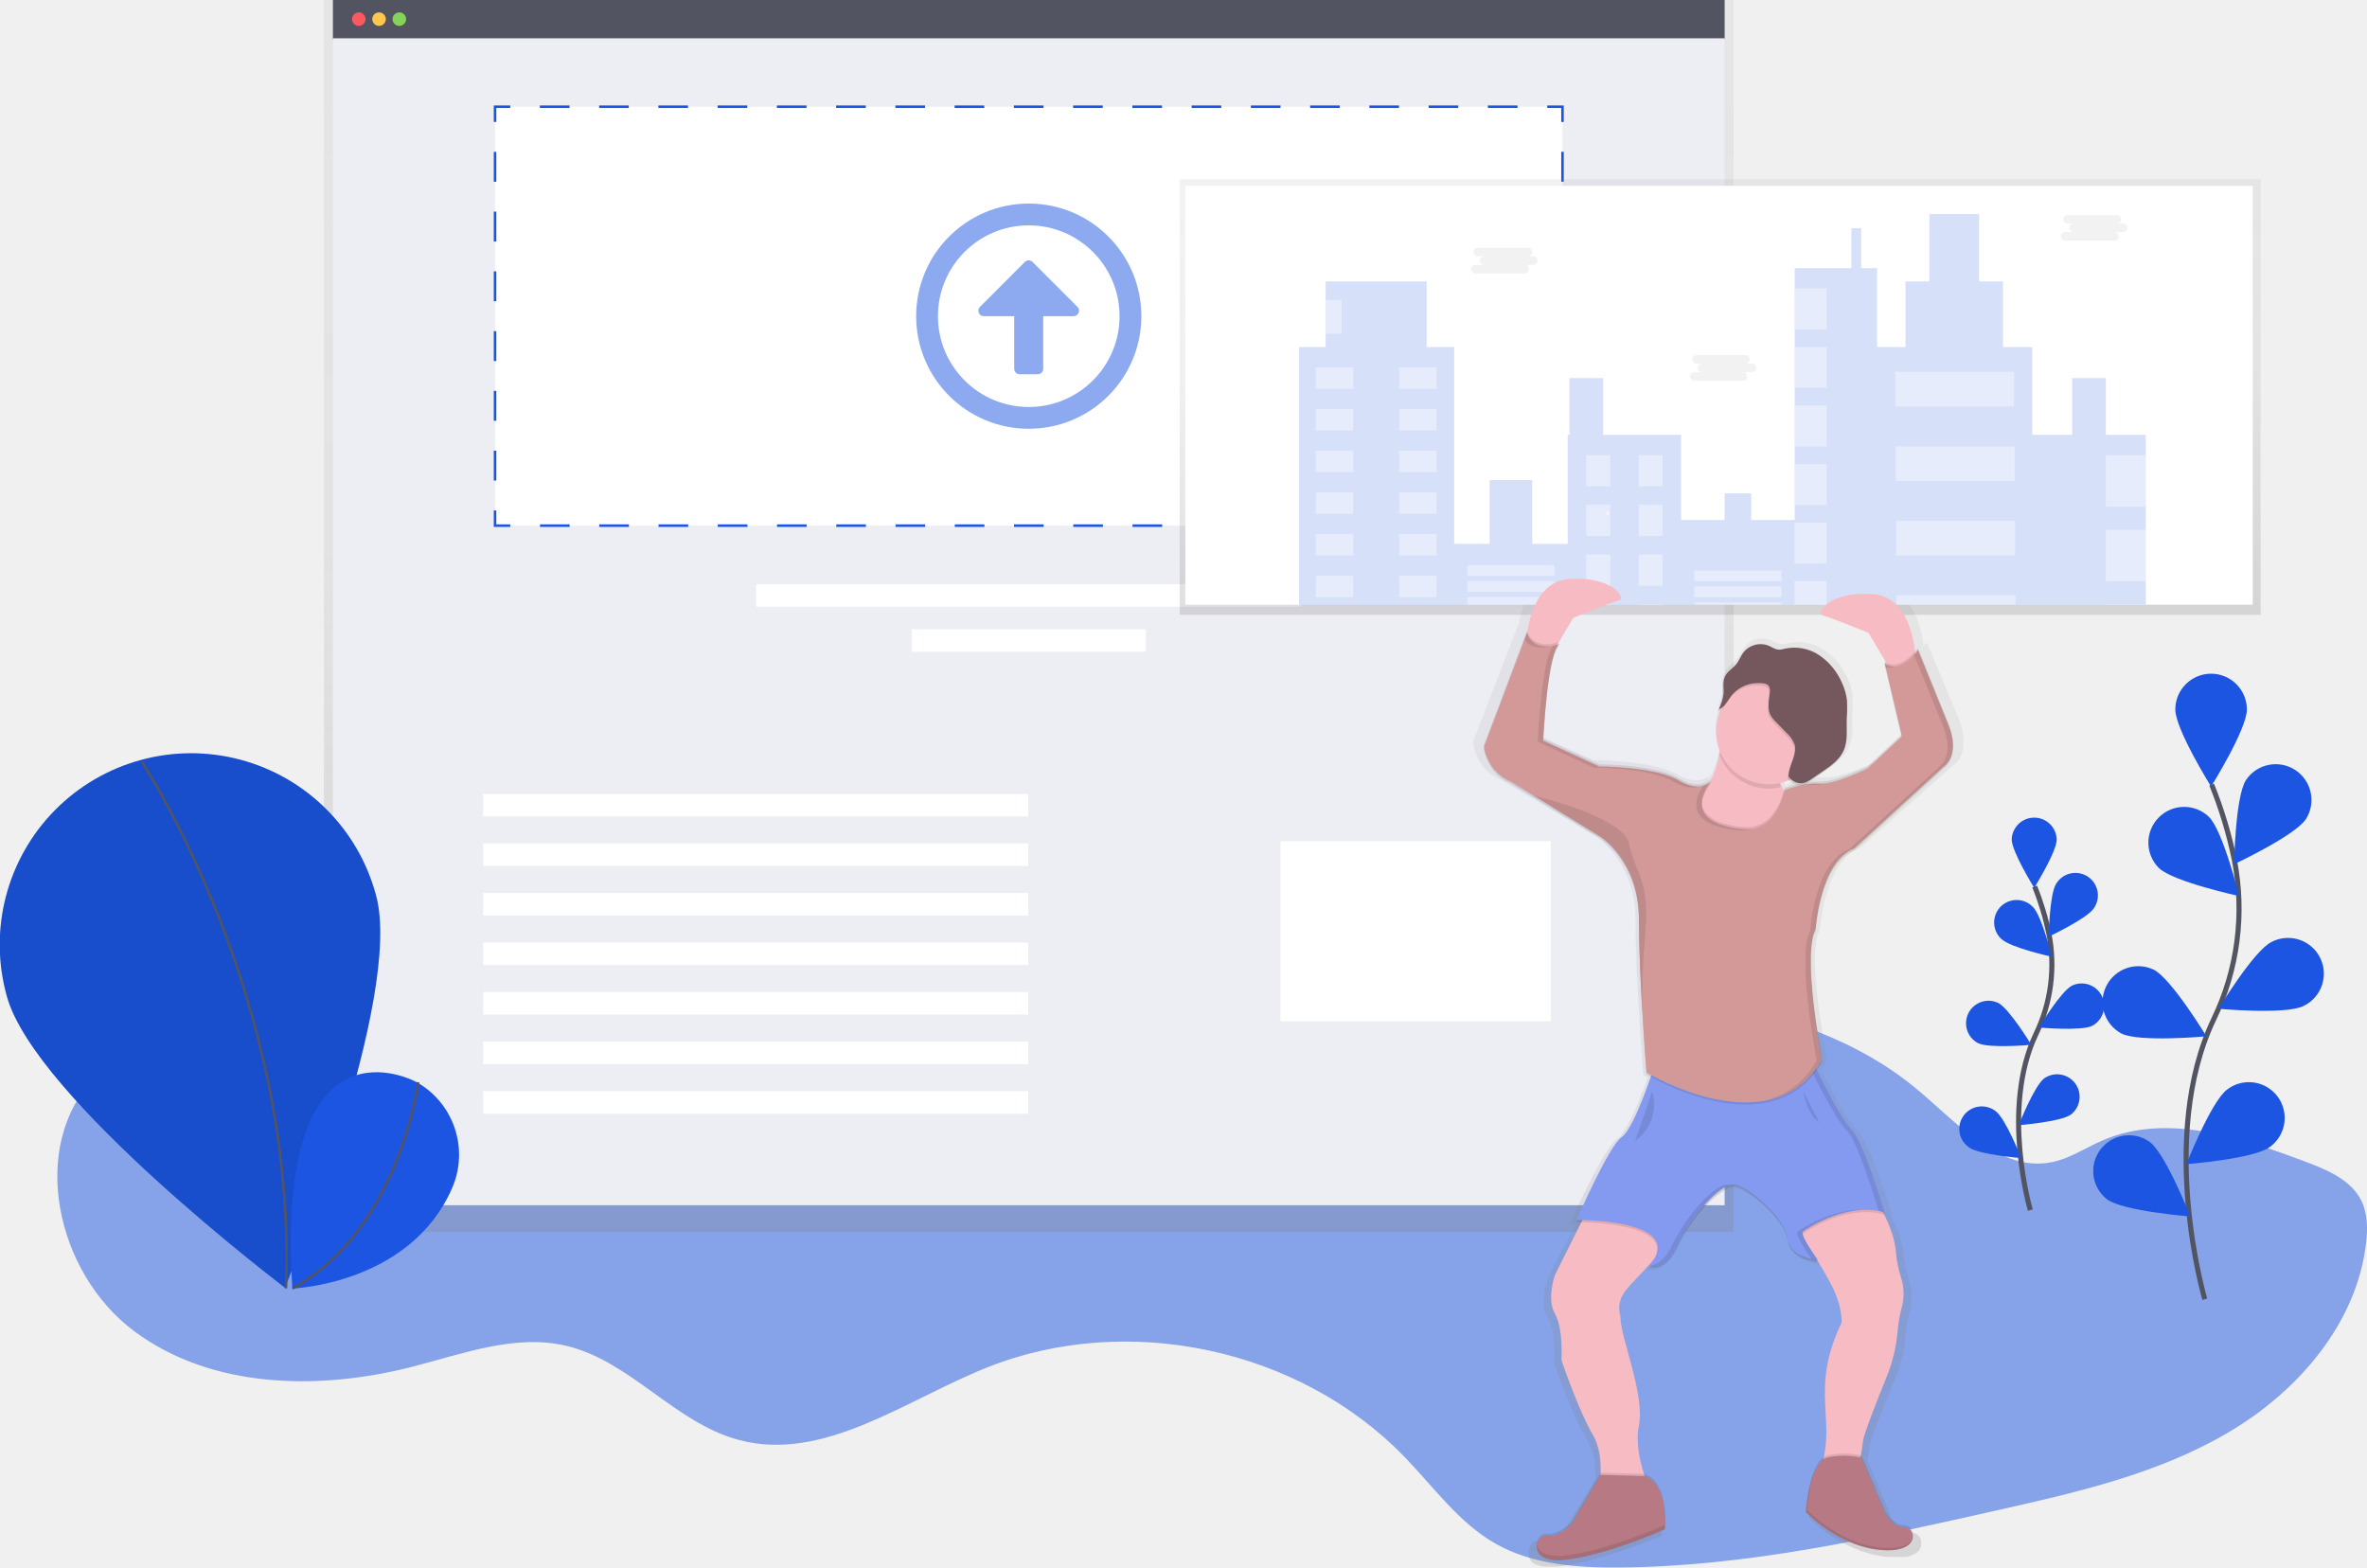
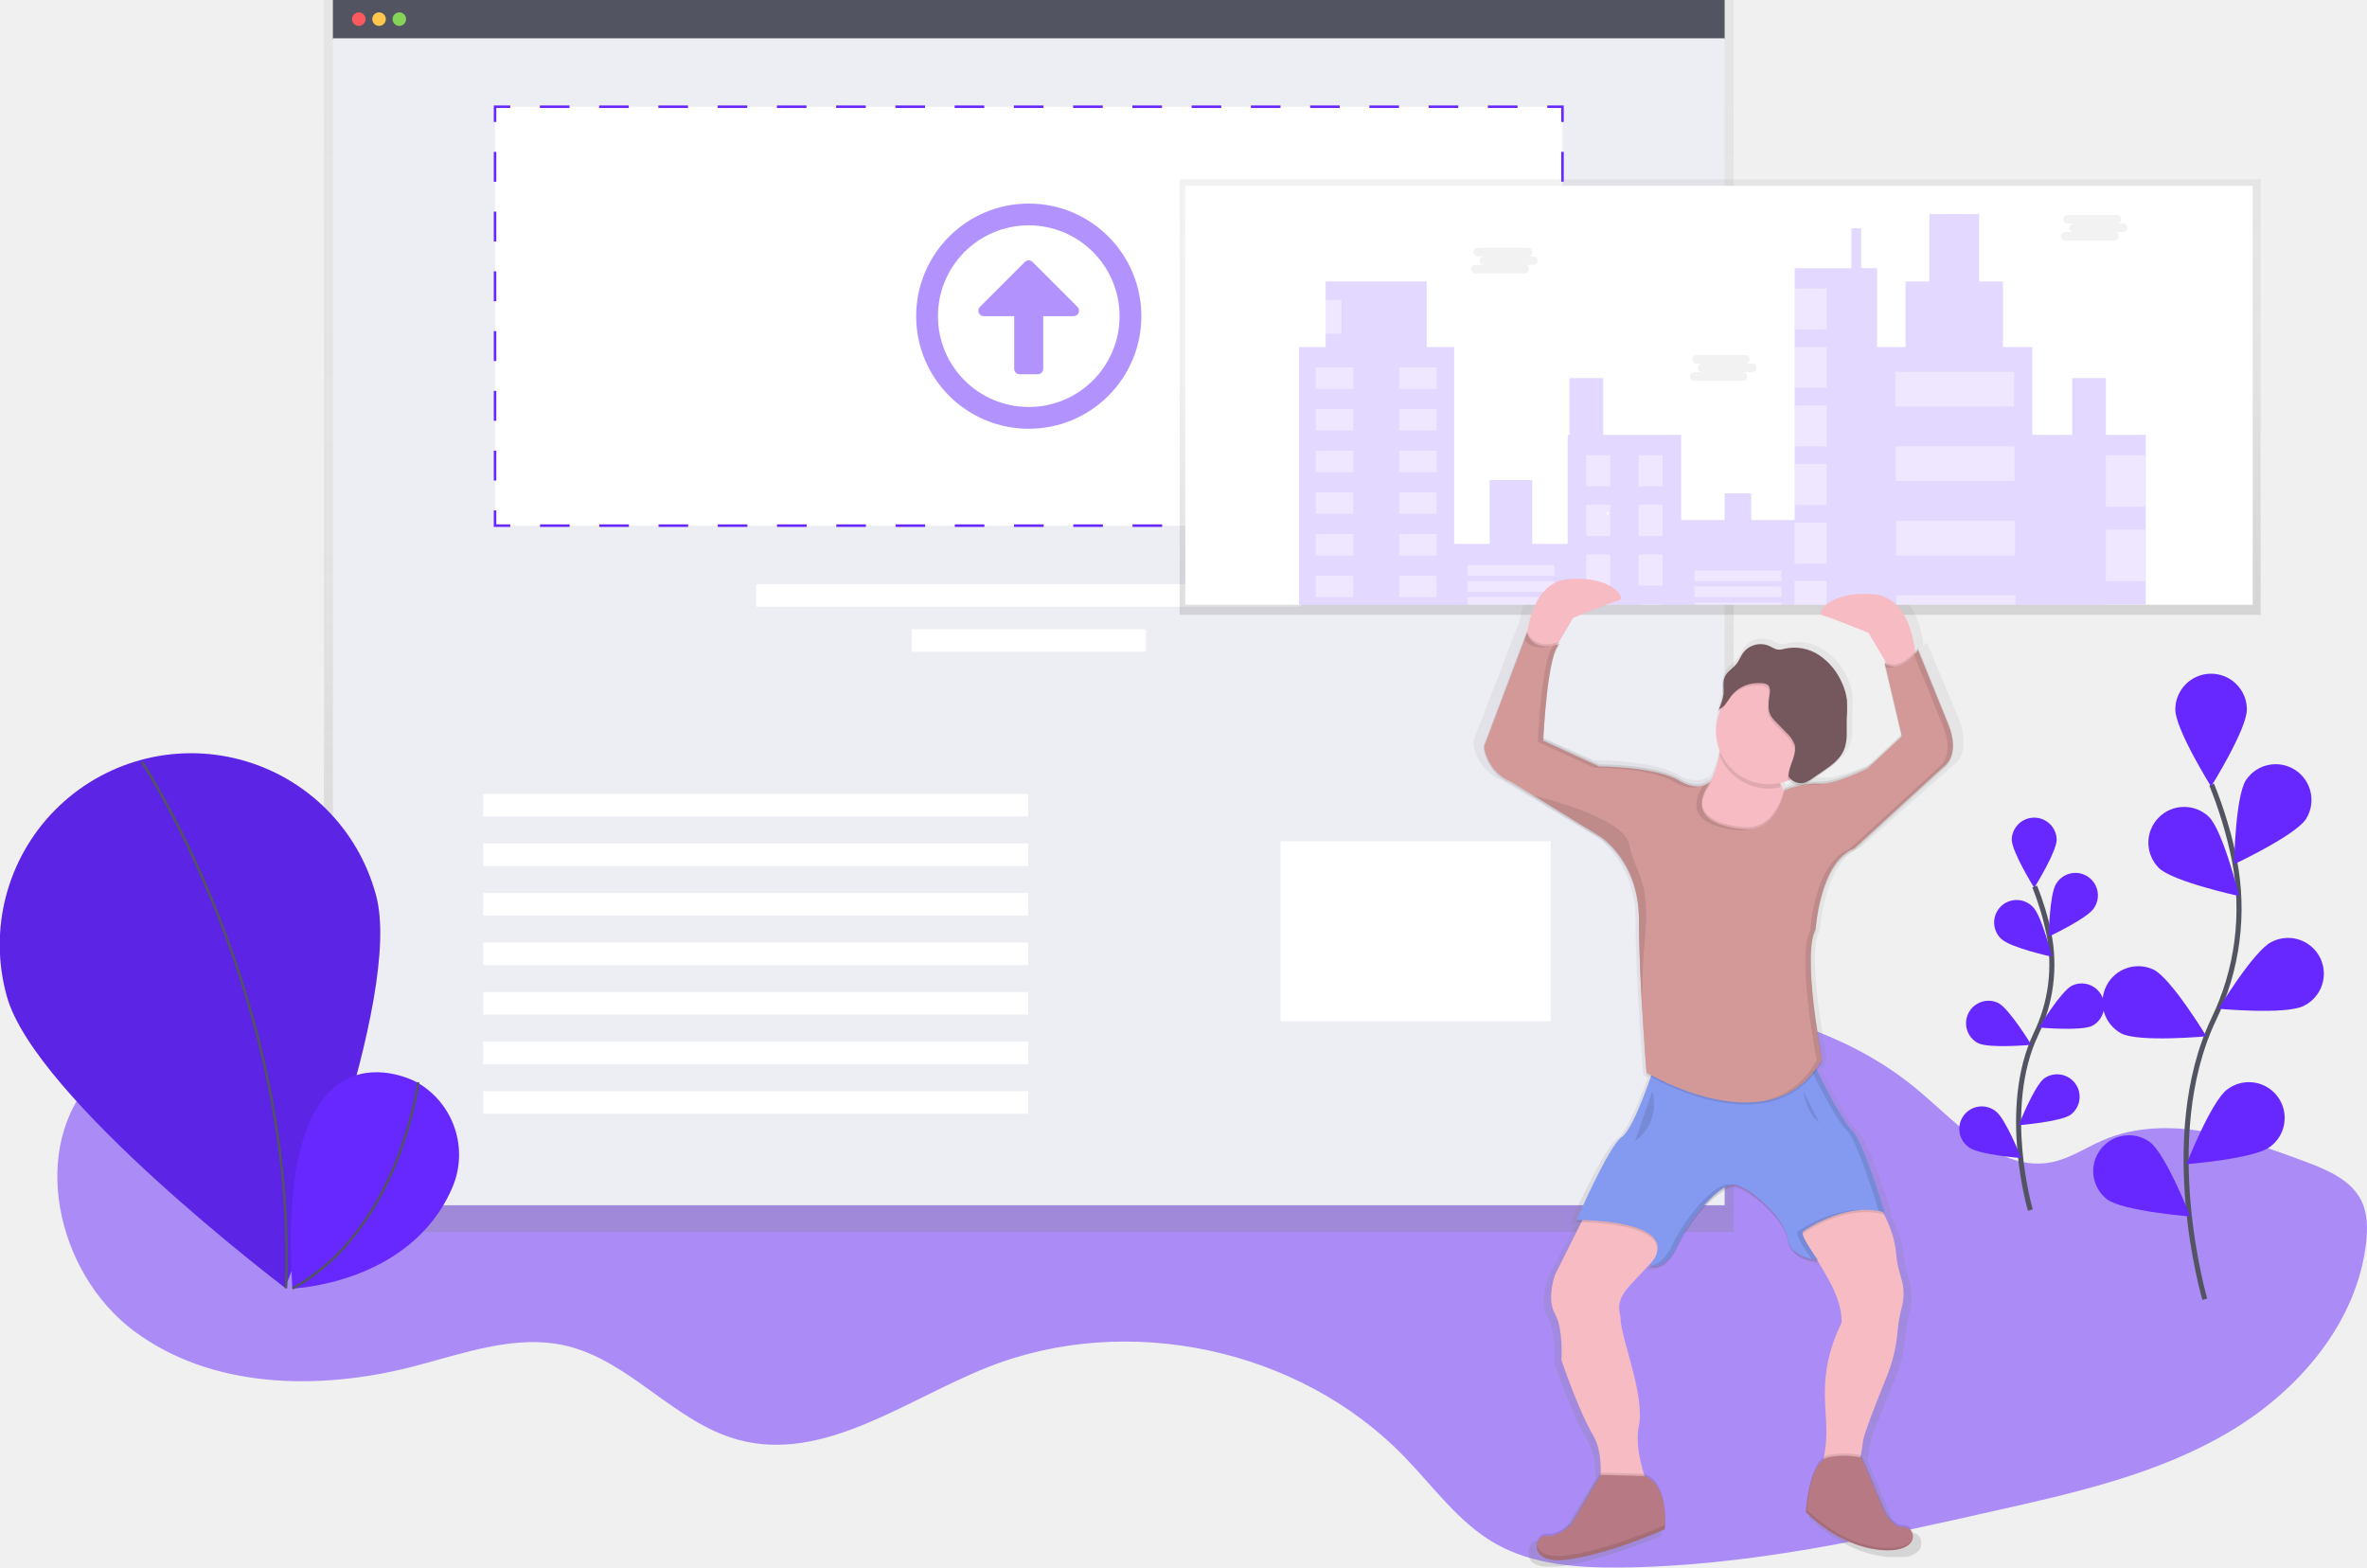
<svg xmlns="http://www.w3.org/2000/svg" xmlns:xlink="http://www.w3.org/1999/xlink" id="621cd0f7-cd48-4ca5-9ab8-51101f02d17b" data-name="Layer 1" width="934" height="618.51" viewBox="0 0 934 618.51">
  <defs>
    <linearGradient id="4bd29515-a36b-434d-8cb2-ef58db952749" x1="405.94" y1="486.08" x2="405.94" gradientUnits="userSpaceOnUse">
      <stop offset="0" stop-color="gray" stop-opacity="0.25" />
      <stop offset="0.54" stop-color="gray" stop-opacity="0.12" />
      <stop offset="1" stop-color="gray" stop-opacity="0.1" />
    </linearGradient>
    <linearGradient id="75668aed-0dd6-4be1-8f61-e9e9607e27cc" x1="882.19" y1="420.35" x2="882.19" y2="420.11" xlink:href="#4bd29515-a36b-434d-8cb2-ef58db952749" />
    <linearGradient id="e7a0f4aa-52a5-4948-9edf-debdb0daa9d7" x1="678.75" y1="242.6" x2="678.75" y2="70.7" xlink:href="#4bd29515-a36b-434d-8cb2-ef58db952749" />
    <linearGradient id="c8614dc2-cdff-4ba8-8237-275c967500fc" x1="811.07" y1="759.23" x2="811.07" y2="366.46" xlink:href="#4bd29515-a36b-434d-8cb2-ef58db952749" />
    <linearGradient id="08b724b8-eaea-4fee-acb6-2f8c8e2e28b7" x1="784.26" y1="349.97" x2="784.68" y2="349.97" xlink:href="#4bd29515-a36b-434d-8cb2-ef58db952749" />
    <linearGradient id="399cbcc8-6c11-46ae-9bf3-749ff25996fe" x1="784.59" y1="350.3" x2="785" y2="350.3" xlink:href="#4bd29515-a36b-434d-8cb2-ef58db952749" />
    <linearGradient id="b33caef3-b1e0-4555-a46c-2bbed8f5044a" x1="784.59" y1="349.97" x2="785" y2="349.97" xlink:href="#4bd29515-a36b-434d-8cb2-ef58db952749" />
  </defs>
-   <path d="M234,543.27c-22.93,1-47.41,5.77-63.38,22.26C144,593,155.14,642.93,185.78,665.86s73,23.64,110.08,14.12c19.93-5.12,40.45-12.94,60.49-8.24,25.25,5.92,42.81,30.26,67.84,37.07C457.82,718,490,693.3,522.4,680.35c55.3-22.13,123.32-7.6,164.76,35.19,11.57,11.94,21.48,26.06,35.93,34.27,14.61,8.31,32.11,9.56,48.91,9.43,50.47-.4,100.16-11.56,149.39-22.66,31.26-7,63.1-14.32,90.74-30.54s50.92-43.14,54.53-75c.63-5.55.61-11.41-1.84-16.44-4.05-8.33-13.52-12.27-22.19-15.52-25.76-9.65-54.71-19.28-80-8.36-6.63,2.87-12.78,7.1-19.86,8.56-20.21,4.15-36.72-14.66-52.46-28C841.59,530,770.59,533.77,708.41,519,636,501.86,559.12,487.84,483.84,498.75c-37.88,5.49-67,31.21-103.19,41.15C332.94,553,282.56,541.2,234,543.27Z" transform="translate(-133 -140.75)" fill="#1b55e2" opacity="0.5" />
+   <path d="M234,543.27c-22.93,1-47.41,5.77-63.38,22.26C144,593,155.14,642.93,185.78,665.86s73,23.64,110.08,14.12c19.93-5.12,40.45-12.94,60.49-8.24,25.25,5.92,42.81,30.26,67.84,37.07C457.82,718,490,693.3,522.4,680.35c55.3-22.13,123.32-7.6,164.76,35.19,11.57,11.94,21.48,26.06,35.93,34.27,14.61,8.31,32.11,9.56,48.91,9.43,50.47-.4,100.16-11.56,149.39-22.66,31.26-7,63.1-14.32,90.74-30.54s50.92-43.14,54.53-75c.63-5.55.61-11.41-1.84-16.44-4.05-8.33-13.52-12.27-22.19-15.52-25.76-9.65-54.71-19.28-80-8.36-6.63,2.87-12.78,7.1-19.86,8.56-20.21,4.15-36.72-14.66-52.46-28C841.59,530,770.59,533.77,708.41,519,636,501.86,559.12,487.84,483.84,498.75c-37.88,5.49-67,31.21-103.19,41.15C332.94,553,282.56,541.2,234,543.27Z" transform="translate(-133 -140.75)" fill="#6628fe" opacity="0.5" />
  <polygon points="127.8 0 127.8 26.92 127.8 486.08 684.08 486.08 684.08 26.92 684.08 0 127.8 0" fill="url(#4bd29515-a36b-434d-8cb2-ef58db952749)" />
  <rect x="131.36" width="549.17" height="15.55" fill="#535461" />
  <rect x="131.36" y="15.11" width="549.17" height="460.44" fill="#ededf4" />
  <circle cx="141.58" cy="7.55" r="2.67" fill="#fa595f" />
  <circle cx="149.57" cy="7.55" r="2.67" fill="#ffc74c" />
  <circle cx="157.57" cy="7.55" r="2.67" fill="#85d459" />
  <rect x="195.34" y="42.11" width="421.21" height="165.29" fill="#fff" />
-   <polyline points="616.55 201.4 616.55 207.4 610.55 207.4" fill="none" stroke="#1b55e2" stroke-miterlimit="10" />
-   <line x1="598.86" y1="207.4" x2="207.18" y2="207.4" fill="none" stroke="#1b55e2" stroke-miterlimit="10" stroke-dasharray="11.69 11.69" />
-   <polyline points="201.34 207.4 195.34 207.4 195.34 201.4" fill="none" stroke="#1b55e2" stroke-miterlimit="10" />
-   <line x1="195.34" y1="189.61" x2="195.34" y2="54.01" fill="none" stroke="#1b55e2" stroke-miterlimit="10" stroke-dasharray="11.79 11.79" />
-   <polyline points="195.34 48.11 195.34 42.11 201.34 42.11" fill="none" stroke="#1b55e2" stroke-miterlimit="10" />
-   <line x1="213.03" y1="42.11" x2="604.7" y2="42.11" fill="none" stroke="#1b55e2" stroke-miterlimit="10" stroke-dasharray="11.69 11.69" />
-   <polyline points="610.55 42.11 616.55 42.11 616.55 48.11" fill="none" stroke="#1b55e2" stroke-miterlimit="10" />
-   <line x1="616.55" y1="59.9" x2="616.55" y2="195.5" fill="none" stroke="#1b55e2" stroke-miterlimit="10" stroke-dasharray="11.79 11.79" />
+   <polyline points="616.55 201.4 616.55 207.4 610.55 207.4" fill="none" stroke="#6628fe" stroke-miterlimit="10" />
+   <line x1="598.86" y1="207.4" x2="207.18" y2="207.4" fill="none" stroke="#6628fe" stroke-miterlimit="10" stroke-dasharray="11.69 11.69" />
+   <polyline points="201.34 207.4 195.34 207.4 195.34 201.4" fill="none" stroke="#6628fe" stroke-miterlimit="10" />
+   <line x1="195.34" y1="189.61" x2="195.34" y2="54.01" fill="none" stroke="#6628fe" stroke-miterlimit="10" stroke-dasharray="11.79 11.79" />
+   <polyline points="195.34 48.11 195.34 42.11 201.34 42.11" fill="none" stroke="#6628fe" stroke-miterlimit="10" />
+   <line x1="213.03" y1="42.11" x2="604.7" y2="42.11" fill="none" stroke="#6628fe" stroke-miterlimit="10" stroke-dasharray="11.69 11.69" />
+   <polyline points="610.55 42.11 616.55 42.11 616.55 48.11" fill="none" stroke="#6628fe" stroke-miterlimit="10" />
+   <line x1="616.55" y1="59.9" x2="616.55" y2="195.5" fill="none" stroke="#6628fe" stroke-miterlimit="10" stroke-dasharray="11.79 11.79" />
  <rect x="298.42" y="230.5" width="215.05" height="8.89" fill="#fff" />
  <rect x="190.67" y="313.24" width="215.05" height="8.89" fill="#fff" />
  <rect x="190.67" y="332.79" width="215.05" height="8.89" fill="#fff" />
  <rect x="190.67" y="352.34" width="215.05" height="8.89" fill="#fff" />
  <rect x="190.67" y="371.89" width="215.05" height="8.89" fill="#fff" />
  <rect x="190.67" y="391.44" width="215.05" height="8.89" fill="#fff" />
  <rect x="190.67" y="410.99" width="215.05" height="8.89" fill="#fff" />
  <rect x="190.67" y="430.54" width="215.05" height="8.89" fill="#fff" />
  <rect x="359.73" y="248.27" width="92.42" height="8.89" fill="#fff" />
-   <path d="M538.94,309.93a44.43,44.43,0,1,0-44.43-44.43A44.42,44.42,0,0,0,538.94,309.93Zm0-80.26a35.83,35.83,0,1,1-35.83,35.83A35.82,35.82,0,0,1,538.94,229.67Zm3.58,58.76h-7.17a2.16,2.16,0,0,1-2.15-2.15V265.5h-12a2.15,2.15,0,0,1-1.52-3.67l17.74-17.74a2.15,2.15,0,0,1,3,0l17.74,17.74a2.15,2.15,0,0,1-1.52,3.67h-12v20.78A2.16,2.16,0,0,1,542.53,288.43Z" transform="translate(-133 -140.75)" fill="#1b55e2" opacity="0.5" />
-   <path d="M281.37,494c11,40.23-35.93,154.83-35.93,154.83s-98.74-74.75-109.74-115A75.51,75.51,0,1,1,281.37,494Z" transform="translate(-133 -140.75)" fill="#1b55e2" />
+   <path d="M538.94,309.93a44.43,44.43,0,1,0-44.43-44.43A44.42,44.42,0,0,0,538.94,309.93Zm0-80.26a35.83,35.83,0,1,1-35.83,35.83A35.82,35.82,0,0,1,538.94,229.67Zm3.58,58.76h-7.17a2.16,2.16,0,0,1-2.15-2.15V265.5h-12a2.15,2.15,0,0,1-1.52-3.67l17.74-17.74a2.15,2.15,0,0,1,3,0l17.74,17.74a2.15,2.15,0,0,1-1.52,3.67h-12v20.78A2.16,2.16,0,0,1,542.53,288.43Z" transform="translate(-133 -140.75)" fill="#6628fe" opacity="0.5" />
+   <path d="M281.37,494c11,40.23-35.93,154.83-35.93,154.83s-98.74-74.75-109.74-115A75.51,75.51,0,1,1,281.37,494Z" transform="translate(-133 -140.75)" fill="#6628fe" />
  <path d="M281.37,494c11,40.23-35.93,154.83-35.93,154.83s-98.74-74.75-109.74-115A75.51,75.51,0,1,1,281.37,494Z" transform="translate(-133 -140.75)" opacity="0.1" />
  <path d="M189,441.35s61.47,92.79,56.83,207.75" transform="translate(-133 -140.75)" fill="none" stroke="#535461" stroke-miterlimit="10" />
-   <path d="M297.06,567.56s-55.74-30.32-48.68,81.6c0,0,46.5-1.66,63-39.59A32.89,32.89,0,0,0,297.88,568Z" transform="translate(-133 -140.75)" fill="#1b55e2" />
+   <path d="M297.06,567.56s-55.74-30.32-48.68,81.6c0,0,46.5-1.66,63-39.59A32.89,32.89,0,0,0,297.88,568Z" transform="translate(-133 -140.75)" fill="#6628fe" />
  <path d="M298,567.75s-7.2,58.1-49.59,81.41" transform="translate(-133 -140.75)" fill="none" stroke="#535461" stroke-miterlimit="10" />
  <g opacity="0.1">
    <path d="M882.1,420.35c.12-.15.18-.25.18-.25Z" transform="translate(-133 -140.75)" fill="url(#75668aed-0dd6-4be1-8f61-e9e9607e27cc)" />
  </g>
  <polygon points="465.48 70.7 465.48 242.6 510.93 242.6 534.97 242.6 547.27 242.6 558.47 242.6 574.67 242.6 578.25 242.6 612.96 242.6 625.71 242.6 635.28 242.6 641.53 242.6 641.71 242.6 642.03 242.6 646.62 242.6 656.18 242.6 659.9 242.6 660.3 242.6 660.39 242.6 660.62 242.6 661.11 242.6 668.94 242.6 669.45 242.6 669.57 242.6 684.74 242.6 685.22 242.6 685.82 242.6 703.66 242.6 708.98 242.6 721.73 242.6 749.73 242.6 781.61 242.6 781.61 242.6 787.68 242.6 788.8 242.6 789.85 242.6 789.85 242.6 796.27 242.6 797.2 242.6 809.43 242.6 825.54 242.6 833.33 242.6 849.28 242.6 892.02 242.6 892.02 70.7 465.48 70.7" fill="url(#e7a0f4aa-52a5-4948-9edf-debdb0daa9d7)" />
  <path d="M907.72,432.81a21.23,21.23,0,0,0-2-8.89l-12.43-29.75s-.45.62-1.22,1.47c-.91-7.59-4.37-22.07-17.43-23-17.76-1.29-24,7.76-20.42,8.62s18.65,6.9,18.65,6.9l7,11.49c-.13-.09-.25-.18-.38-.28l.26,1.05-.26-.19.26,1.05-.26-.19,6.76,27.9L872.45,441.6s-13.32,6.47-20,6a24,24,0,0,0-3.79.08l.5-.33,4.4-2.92c3.4-2.25,6.95-4.68,8.65-8.32l0-.06c.15-.26.29-.53.42-.8,1.79-3.83,1.17-8.24,1.26-12.44a62.84,62.84,0,0,0,.12-7.67,22.12,22.12,0,0,0-2.07-7,25.75,25.75,0,0,0-9.29-11,18.88,18.88,0,0,0-14.17-2.67,9.82,9.82,0,0,1-2.41.42c-1.58,0-2.94-1-4.39-1.61a9.19,9.19,0,0,0-10.54,3c-1,1.32-1.51,2.89-2.52,4.17-1.5,1.91-3.93,3.11-4.94,5.3l-.1.24a5.43,5.43,0,0,0-.35.62c-1,2.16-.34,4.67-.55,7a19,19,0,0,1-2,6,5,5,0,0,0,1.19-.59,20.56,20.56,0,0,0-.29,16.44,36.51,36.51,0,0,1-3.92,12.16l-.13.12-.06,0-.36.28,0,0-.4.27q.69-1.07,1.59-2.23c-.88,1.06-5,5.11-13.58.19-9.77-5.6-32.85-5.6-32.85-5.6l-23-10.31c.42-7.26,2.37-35.61,7-37.12a14.21,14.21,0,0,1-1.37.45l0,0,.11-.18.11-.16.11-.15.12-.14.11-.12.12-.12.11-.09.13-.1.11-.07.14-.07.18-.08s-.48.19-1.26.41l.41-.68a2,2,0,0,1,.85-.6s-.23.09-.61.22l5.94-9.7s15.09-6,18.65-6.9-2.66-9.92-20.42-8.62c-12,.88-15.9,13.2-17.16,21.08-.05-.13-.11-.25-.16-.39L714.41,433s0,.21.11.58l-.11.28s0,.21.11.58l-.11.28s1.33,9.92,11.1,13.8l36.85,22s16,9.48,16,33.2,3.11,61.22,3.11,61.22.61.36,1.73,1c-2.78,7.75-8.15,21.59-11.95,24-5.33,3.45-18.65,33.2-18.65,33.2H753l-.39.86s.74,0,2,0l-10.87,21.11s-3.55,9.48,0,15.52,2.66,18.54,2.66,18.54,7.1,20.26,12.87,29.75c2.93,4.82,3.46,10.74,3.26,15.41l-12.14,19.94s-5.77,5.17-10.21,4.31c-2.08-.4-4.16,2.22-3.91,4.86v.23q0,.11,0,.21s0,.06,0,.09,0,.16,0,.23v.07c0,.1,0,.2,0,.3v0q0,.13.05.27l0,.09.06.21,0,.1.07.21,0,.09.11.25,0,0,.16.28,0,.07.14.21.07.09.14.18.08.09.17.19.07.07.27.25,0,0,.26.21.1.07.22.15.12.08.24.14.13.07.31.16.08,0,.42.18.12,0,.34.12.17.05.33.1.18.05.37.09.17,0,.57.11h0l.56.08.2,0,.44,0,.24,0,.45,0h1.93l.61,0,.29,0,.57,0,.31,0,.62-.06.29,0,.94-.12c18.2-2.59,39.51-12.07,39.51-12.07v0h0v0h0a35.85,35.85,0,0,0,.15-3.8c.06-5.17-.82-15.45-8.37-18.32h-.39c-1.86-5.74-3.37-13-2.05-19.18,2.66-12.5-7.55-35.34-7.55-43.11,0-1.72-2.22-5.6,2.22-11.21,2.07-2.61,6.83-7.09,11.28-12a20.27,20.27,0,0,1-1.52,2,4,4,0,0,0,.59.12c-.19.24-.38.49-.59.74,0,0,5.91,1.91,10.69-6.53.29-.51.58-1.07.86-1.66,4.88-10.35,17.31-25,23.53-24.14,5.73.79,18.64,11.86,21.31,19.66a9.44,9.44,0,0,1,.44,1.9c.89,7.76,12.43,8.62,12.43,8.62l-.7-.94.44.05a128.53,128.53,0,0,1,6.93,12.1c3.55,7.76,3.11,12.93,3.11,12.93-9.77,19.83-6.22,31.9-6.22,44a53.68,53.68,0,0,1-1,9.77c-6.33,3.91-7.45,21.27-7.45,21.27l.06.07h0v.06l0,.23v.5S860,753.29,877.33,755l.81.07.27,0,.51,0h.3l.45,0h2.38l.35,0,.28,0,.34,0,.27,0,.33,0,.25,0,.31,0,.24,0,.3,0,.23,0,.29-.06.22,0,.28-.06.2-.05.27-.07.18-.05.26-.08.17-.06.25-.09.16-.06.24-.1.14-.06.24-.1.13-.06.23-.11.12-.06.22-.12.1-.06.21-.13.09-.06.2-.14.08-.06.19-.15.07-.05.18-.16.06-.05.18-.17,0,0,.17-.18,0,0,.16-.19,0,0,.15-.2,0,0,.13-.21v0l.12-.22h0l.11-.23h0a3.77,3.77,0,0,0,.32-2,3.68,3.68,0,0,0-3.67-4.11c-5.33,0-8-6-8-6L870,717.29l-.23-.06c.4-2.19.75-4.32.9-5.76.27-2.67,5.66-15.92,9.72-25.62a60.51,60.51,0,0,0,4.53-18.21,52.08,52.08,0,0,1,1.73-9.62,20.32,20.32,0,0,0-.33-12,45.42,45.42,0,0,1-2.14-10.26c-.47-5.33-2.66-10.72-4.82-14.9l.19,0-.29-.94.29.07s-8.88-28.88-13.32-32.76c-3.22-2.81-10.63-16-14.63-24.25a39.71,39.71,0,0,0,2.2-3.34l-.13-.65.13-.21-.13-.65.13-.21s-4.51-22.36-4.68-38.42c.05-5.16.62-9.51,2-12,0,0,1.78-27.16,16-32.33L904,442.46s3.94-2.4,3.75-8.79C907.73,433.39,907.73,433.11,907.72,432.81ZM806.8,449.21l0,0,.4-.61Zm31.47,1s-.07.41-.25,1.09a14.46,14.46,0,0,1-1.32-3.14,22.05,22.05,0,0,0,3.43-1.06,5.92,5.92,0,0,0,2.56,1.7A41.63,41.63,0,0,0,838.27,450.22Zm8.9,181.61c1,1.49,2,3.08,3,4.7C849.22,635.15,848.06,633.41,847.17,631.83Z" transform="translate(-133 -140.75)" fill="url(#c8614dc2-cdff-4ba8-8237-275c967500fc)" />
  <rect x="467.7" y="73.31" width="421.21" height="165.29" fill="#fff" />
  <g opacity="0.6">
-     <polygon points="846.7 171.57 846.7 238.6 512.58 238.6 512.58 136.94 523.07 136.94 523.07 111.04 562.96 111.04 562.96 136.94 573.81 136.94 573.81 214.6 587.8 214.6 587.8 189.41 604.6 189.41 604.6 214.6 618.59 214.6 618.59 171.57 619.29 171.57 619.29 149.18 632.59 149.18 632.59 171.57 663.37 171.57 663.37 205.16 680.51 205.16 680.51 194.66 691.02 194.66 691.02 205.16 708.16 205.16 708.16 105.79 730.55 105.79 730.55 90.05 734.4 90.05 734.4 105.79 740.69 105.79 740.69 136.94 751.89 136.94 751.89 111.04 761.33 111.04 761.33 84.45 780.93 84.45 780.93 111.04 790.37 111.04 790.37 136.94 801.92 136.94 801.92 171.57 817.66 171.57 817.66 149.18 830.96 149.18 830.96 171.57 846.7 171.57" fill="#1b55e2" opacity="0.3" />
+     <polygon points="846.7 171.57 846.7 238.6 512.58 238.6 512.58 136.94 523.07 136.94 523.07 111.04 562.96 111.04 562.96 136.94 573.81 136.94 573.81 214.6 587.8 214.6 587.8 189.41 604.6 189.41 604.6 214.6 618.59 214.6 618.59 171.57 619.29 171.57 619.29 149.18 632.59 149.18 632.59 171.57 663.37 171.57 663.37 205.16 680.51 205.16 680.51 194.66 691.02 194.66 691.02 205.16 708.16 205.16 708.16 105.79 730.55 105.79 730.55 90.05 734.4 90.05 734.4 105.79 740.69 105.79 740.69 136.94 751.89 136.94 751.89 111.04 761.33 111.04 761.33 84.45 780.93 84.45 780.93 111.04 790.37 111.04 790.37 136.94 801.92 136.94 801.92 171.57 817.66 171.57 817.66 149.18 830.96 149.18 830.96 171.57 846.7 171.57" fill="#6628fe" opacity="0.3" />
    <rect x="519.23" y="144.98" width="14.69" height="8.4" fill="#fff" opacity="0.4" />
    <rect x="685.11" y="285.73" width="14.69" height="8.4" transform="translate(1251.92 439.1) rotate(-180)" fill="#fff" opacity="0.4" />
    <rect x="519.23" y="161.42" width="14.69" height="8.4" fill="#fff" opacity="0.4" />
    <rect x="685.11" y="302.17" width="14.69" height="8.4" transform="translate(1251.92 471.99) rotate(-180)" fill="#fff" opacity="0.4" />
    <rect x="519.23" y="177.87" width="14.69" height="8.4" fill="#fff" opacity="0.4" />
    <rect x="685.11" y="318.62" width="14.69" height="8.4" transform="translate(1251.92 504.88) rotate(-180)" fill="#fff" opacity="0.4" />
    <rect x="519.23" y="194.31" width="14.69" height="8.4" fill="#fff" opacity="0.4" />
    <rect x="685.11" y="335.06" width="14.69" height="8.4" transform="translate(1251.92 537.77) rotate(-180)" fill="#fff" opacity="0.4" />
    <rect x="519.23" y="210.76" width="14.69" height="8.4" fill="#fff" opacity="0.4" />
    <rect x="685.11" y="351.5" width="14.69" height="8.4" transform="translate(1251.92 570.66) rotate(-180)" fill="#fff" opacity="0.4" />
    <rect x="519.23" y="227.2" width="14.69" height="8.4" fill="#fff" opacity="0.4" />
    <rect x="685.11" y="367.95" width="14.69" height="8.4" transform="translate(1251.92 603.54) rotate(-180)" fill="#fff" opacity="0.4" />
    <rect x="579.05" y="223" width="34.29" height="4.2" fill="#fff" opacity="0.4" />
    <rect x="579.05" y="229.3" width="34.29" height="4.2" fill="#fff" opacity="0.4" />
    <rect x="579.06" y="235.59" width="34.28" height="3" fill="#fff" opacity="0.4" />
    <rect x="668.62" y="225.1" width="34.29" height="4.2" fill="#fff" opacity="0.4" />
    <rect x="668.62" y="231.4" width="34.29" height="4.2" fill="#fff" opacity="0.4" />
    <rect x="668.62" y="237.7" width="34.28" height="0.9" fill="#fff" opacity="0.4" />
    <rect x="625.94" y="179.62" width="9.45" height="12.25" fill="#fff" opacity="0.4" />
    <rect x="779.58" y="320.36" width="9.45" height="12.25" transform="translate(1435.6 512.23) rotate(-180)" fill="#fff" opacity="0.4" />
    <rect x="625.94" y="199.21" width="9.45" height="12.25" fill="#fff" opacity="0.4" />
    <rect x="779.58" y="339.96" width="9.45" height="12.25" transform="translate(1435.6 551.41) rotate(-180)" fill="#fff" opacity="0.4" />
    <rect x="625.94" y="218.8" width="9.45" height="12.25" fill="#fff" opacity="0.4" />
    <rect x="779.58" y="359.55" width="9.45" height="12.25" transform="translate(1435.6 590.6) rotate(-180)" fill="#fff" opacity="0.4" />
    <rect x="625.93" y="238.39" width="9.45" height="0.2" fill="#fff" opacity="0.4" />
    <rect x="646.58" y="238.39" width="9.45" height="0.2" fill="#fff" opacity="0.4" />
    <rect x="708.16" y="113.84" width="12.6" height="16.09" fill="#fff" opacity="0.4" />
    <rect x="708.16" y="136.93" width="12.6" height="16.09" fill="#fff" opacity="0.4" />
    <rect x="708.16" y="160.02" width="12.6" height="16.09" fill="#fff" opacity="0.4" />
    <rect x="708.16" y="183.12" width="12.6" height="16.09" fill="#fff" opacity="0.4" />
    <rect x="708.16" y="206.21" width="12.6" height="16.09" fill="#fff" opacity="0.4" />
    <rect x="708.16" y="229.3" width="12.59" height="9.3" fill="#fff" opacity="0.4" />
    <rect x="747.87" y="146.73" width="46.88" height="13.64" fill="#fff" opacity="0.4" />
    <rect x="748.04" y="176.12" width="46.88" height="13.64" fill="#fff" opacity="0.4" />
    <rect x="748.22" y="205.51" width="46.88" height="13.64" fill="#fff" opacity="0.4" />
    <polygon points="788.02 238.6 794.35 238.6 795.27 238.6 795.27 237.06 795.27 235.29 795.27 234.9 795.15 234.9 788.67 234.9 785.71 234.9 748.39 234.9 748.39 238.6 779.88 238.6 785.88 238.6 786.98 238.6 788.02 238.6" fill="#fff" opacity="0.4" />
    <rect x="523.08" y="118.39" width="6.3" height="13.3" fill="#fff" opacity="0.4" />
    <rect x="830.96" y="179.62" width="15.74" height="20.29" fill="#fff" opacity="0.4" />
    <rect x="830.96" y="209.01" width="15.74" height="20.29" fill="#fff" opacity="0.4" />
    <rect x="830.96" y="238.39" width="15.75" height="0.2" fill="#fff" opacity="0.4" />
    <path d="M738.18,241.88h-2.41a1.69,1.69,0,1,0,0-3.37h-19.5a1.69,1.69,0,1,0,0,3.37h2.41a1.69,1.69,0,1,0,0,3.37h-3.37a1.69,1.69,0,1,0,0,3.37h19.5a1.69,1.69,0,0,0,0-3.37h3.37a1.69,1.69,0,0,0,0-3.37Z" transform="translate(-133 -140.75)" fill="#252223" opacity="0.1" />
    <path d="M824.25,284.22h-2.41a1.69,1.69,0,0,0,0-3.37h-19.5a1.69,1.69,0,0,0,0,3.37h2.41a1.69,1.69,0,1,0,0,3.37h-3.37a1.69,1.69,0,0,0,0,3.37h19.5a1.69,1.69,0,0,0,0-3.37h3.37a1.69,1.69,0,1,0,0-3.37Z" transform="translate(-133 -140.75)" fill="#252223" opacity="0.1" />
    <path d="M970.85,228.94h-2.41a1.69,1.69,0,0,0,0-3.37h-19.5a1.69,1.69,0,1,0,0,3.37h2.41a1.69,1.69,0,1,0,0,3.37H948a1.69,1.69,0,1,0,0,3.37h19.5a1.69,1.69,0,0,0,0-3.37h3.37a1.69,1.69,0,0,0,0-3.37Z" transform="translate(-133 -140.75)" fill="#252223" opacity="0.1" />
    <path d="M784.68,349.82l-.42.31A1.77,1.77,0,0,0,784.68,349.82Z" transform="translate(-133 -140.75)" fill="url(#08b724b8-eaea-4fee-acb6-2f8c8e2e28b7)" />
    <path d="M785,350.15l-.42.31A1.77,1.77,0,0,0,785,350.15Z" transform="translate(-133 -140.75)" fill="url(#399cbcc8-6c11-46ae-9bf3-749ff25996fe)" />
    <path d="M785,349.82l-.42.31A1.77,1.77,0,0,0,785,349.82Z" transform="translate(-133 -140.75)" fill="url(#b33caef3-b1e0-4555-a46c-2bbed8f5044a)" />
    <ellipse cx="767.29" cy="343.26" rx="0.48" ry="0.64" transform="translate(-205.94 226.61) rotate(-25.74)" fill="#f2f2f2" />
  </g>
  <path d="M759.32,618.32l-12.75,25.5s-3.4,9.35,0,15.3,2.55,18.28,2.55,18.28,6.8,20,12.33,29.33,2.13,23,2.13,23l22.1,2.55s-8.5-16.58-6-28.91-7.23-34.84-7.23-42.51c0-1.7-2.13-5.53,2.13-11.05s20.4-19.55,20-27.63Z" transform="translate(-133 -140.75)" fill="#f7bbc3" />
  <path d="M872,612.37s8.16,11.3,9.11,22.3a46,46,0,0,0,2,10.11,20.6,20.6,0,0,1,.32,11.8,52.73,52.73,0,0,0-1.66,9.49,61.12,61.12,0,0,1-4.34,18c-3.89,9.57-9,22.63-9.3,25.26-.43,4.25-2.55,14.45-2.55,14.45l-17,6.38s5.1-12.33,5.1-24.23-3.4-23.8,6-43.36c0,0,.43-5.1-3-12.75s-16.58-27.63-16.58-27.63Z" transform="translate(-133 -140.75)" fill="#f7bbc3" />
  <path d="M844.48,627.53c-1.4,1.52,5.81,11.2,5.81,11.2s-11.05-.85-11.9-8.5a9.54,9.54,0,0,0-.43-1.87c-2.56-7.69-14.92-18.6-20.4-19.38-6-.85-17.85,13.6-22.53,23.8-.27.59-.54,1.13-.82,1.64-4.57,8.32-10.23,6.44-10.23,6.44,3-3.7,3.62-6.63,2.68-9-3.72-9.17-31.58-8.9-31.58-8.9s12.75-29.33,17.85-32.73,13.18-28.91,13.18-28.91,60.79-6.8,61.21-3.83,12.33,26.36,16.58,30.18S876.65,620,876.65,620c-14.45-4.25-30.39,6.16-32.09,7.44Z" transform="translate(-133 -140.75)" opacity="0.1" />
  <path d="M844.48,626.68c-1.4,1.52,5.81,11.2,5.81,11.2s-11.05-.85-11.9-8.5a9.54,9.54,0,0,0-.43-1.87c-2.56-7.69-14.92-18.6-20.4-19.38-6-.85-17.85,13.6-22.53,23.8-.27.59-.54,1.13-.82,1.64C789.64,641.89,784,640,784,640c3-3.7,3.62-6.63,2.68-9-3.72-9.17-31.58-8.9-31.58-8.9s12.75-29.33,17.85-32.73,13.18-28.91,13.18-28.91,60.79-6.8,61.21-3.83,12.33,26.36,16.58,30.18,12.75,32.31,12.75,32.31c-14.45-4.25-30.39,6.16-32.09,7.44Z" transform="translate(-133 -140.75)" fill="#8499f0" />
  <path d="M764.64,721.83l-11.69,19.77s-5.53,5.1-9.78,4.25-8.5,11.9,8.93,9.35,37.83-11.9,37.83-11.9,1.91-17.22-7.86-21Z" transform="translate(-133 -140.75)" opacity="0.1" />
  <path d="M867.51,715l9.14,21.47s2.55,6,7.65,6,6.8,10.63-9.78,8.93-28.91-14.88-28.91-14.88,1.28-20.4,8.93-21.68A32.61,32.61,0,0,1,867.51,715Z" transform="translate(-133 -140.75)" opacity="0.1" />
  <path d="M764.64,722.68l-11.69,19.77s-5.53,5.1-9.78,4.25-8.5,11.9,8.93,9.35,37.83-11.9,37.83-11.9,1.91-17.22-7.86-21Z" transform="translate(-133 -140.75)" fill="#b77983" />
  <path d="M867.51,715.88l9.14,21.47s2.55,6,7.65,6,6.8,10.63-9.78,8.93-28.91-14.88-28.91-14.88,1.28-20.4,8.93-21.68A32.61,32.61,0,0,1,867.51,715.88Z" transform="translate(-133 -140.75)" fill="#b77983" />
  <g opacity="0.1">
    <path d="M845.19,556.68c.43,3,12.33,26.36,16.58,30.18,3.9,3.51,11.39,27.82,12.59,31.76.77.15,1.53.32,2.29.54,0,0-8.5-28.48-12.75-32.31s-16.15-27.21-16.58-30.18c-.08-.59-2.57-.8-6.48-.74C843.5,556,845.12,556.21,845.19,556.68Z" transform="translate(-133 -140.75)" />
    <path d="M815.43,608.12c-6-.85-17.85,13.6-22.53,23.8-.27.59-.54,1.13-.82,1.64-2.64,4.8-5.63,6.2-7.7,6.53,1.37.25,6,.46,9.83-6.53.28-.51.55-1.05.82-1.64,4.29-9.36,14.65-22.28,20.93-23.7Z" transform="translate(-133 -140.75)" />
    <path d="M844.48,626.68l.07-.07c1.37-1,12-8,23.65-8.43-12.45-.43-24.32,7.34-25.78,8.43l-.07.07c-1.23,1.34,4.19,9,5.52,10.8a19.37,19.37,0,0,0,2.41.39S843.08,628.19,844.48,626.68Z" transform="translate(-133 -140.75)" />
  </g>
  <path d="M735.09,396.43s0-25.93,17-27.21,23,7.65,19.55,8.5-17.85,6.8-17.85,6.8l-9.35,15.73Z" transform="translate(-133 -140.75)" fill="#f7bbc3" />
  <path d="M889,402.38s0-25.93-17-27.21-23,7.65-19.55,8.5,17.85,6.8,17.85,6.8l9.35,15.73Z" transform="translate(-133 -140.75)" fill="#f7bbc3" />
  <path d="M812,429.16s1.28,17-9.35,26.78S827.34,478,827.34,478l15.73-18.7s-12.75-7.65-6-20.83Z" transform="translate(-133 -140.75)" fill="#f7bbc3" />
  <path d="M808.63,449.14s-3.83,6-13.18.43S764,444,764,444l-22.1-10.2s1.7-36.56,6.8-38.26c0,0-10.2,4.25-13.18-4.25l-17,45.06s1.28,9.78,10.63,13.6l35.28,21.68s15.3,9.35,15.3,32.73,3,60.36,3,60.36S832,594.51,852,559.66c0,0-8.08-41.23-2.55-51.44,0,0,1.7-26.78,15.3-31.88L900,444s6.8-4.25,1.7-16.58l-11.9-29.33s-7.23,10.2-13.18,5.1l6.8,28.91-13.6,12.75s-12.75,6.38-19.13,6-13.6,2.55-13.6,2.55-3,17-16.58,15.3C820.53,468.69,794.6,467.41,808.63,449.14Z" transform="translate(-133 -140.75)" opacity="0.1" />
  <path d="M808.63,447.44s-3.83,6-13.18.43S764,442.33,764,442.33l-22.1-10.2s1.7-36.56,6.8-38.26c0,0-10.2,4.25-13.18-4.25l-17,45.06s1.28,9.78,10.63,13.6L764.42,470s15.3,9.35,15.3,32.73,3,60.36,3,60.36S832,592.81,852,558c0,0-8.08-41.23-2.55-51.44,0,0,1.7-26.78,15.3-31.88L900,442.33s6.8-4.25,1.7-16.58l-11.9-29.33s-7.23,10.2-13.18,5.1l6.8,28.91-13.6,12.75s-12.75,6.38-19.13,6-13.6,2.55-13.6,2.55-3,17-16.58,15.3C820.53,467,794.6,465.71,808.63,447.44Z" transform="translate(-133 -140.75)" opacity="0.1" />
  <path d="M808.61,448.32l-.17.23Z" transform="translate(-133 -140.75)" fill="#d39999" />
  <path d="M900,443.19l-35.28,32.31c-13.6,5.1-15.3,31.88-15.3,31.88-5.53,10.2,2.55,51.44,2.55,51.44-20,34.86-69.29,5.1-69.29,5.1s-.1-1.22-.26-3.37c-.14-1.88-.33-4.48-.54-7.57-.28-4-.6-8.83-.9-14.07-.67-11.45-1.28-24.79-1.28-35.35,0-23.38-15.3-32.73-15.3-32.73L738,454.55l-8.82-5.42c-9.35-3.83-10.63-13.6-10.63-13.6l17-45.06c2.78,7.94,11.87,4.75,13.05,4.3-5,2.26-6.67,38.21-6.67,38.21l22.1,10.2s22.1,0,31.46,5.53c8,4.7,11.91,1.1,12.91-.09-13.44,18,12.17,19.21,12.17,19.21,13.6,1.7,16.58-15.3,16.58-15.3s7.23-3,13.6-2.55,19.13-6,19.13-6l13.6-12.75-6.8-28.91c6,5.1,13.18-5.1,13.18-5.1l11.9,29.33C906.83,438.93,900,443.19,900,443.19Z" transform="translate(-133 -140.75)" fill="#d39999" />
  <path d="M812,430.86a40.88,40.88,0,0,1-.41,8,20.82,20.82,0,0,0,24,12.53,15,15,0,0,1,1.51-11.16Z" transform="translate(-133 -140.75)" opacity="0.1" />
  <circle cx="697.95" cy="288.62" r="20.83" fill="#f7bbc3" />
  <path d="M830.61,417.52c-.18,2.11-.33,4.36.64,6.24a11.3,11.3,0,0,0,2,2.56l4.36,4.49a11.49,11.49,0,0,1,3.11,4.43c1.26,4.2-2.46,8.37-2.34,12.76a5.68,5.68,0,0,0,6.44,2.38,11,11,0,0,0,2.69-1.49l4.21-2.88c3.25-2.22,6.65-4.62,8.28-8.2,1.71-3.77,1.13-8.13,1.21-12.27a63.79,63.79,0,0,0,.11-7.57,22.3,22.3,0,0,0-2-6.94,25.21,25.21,0,0,0-8.9-10.83,17.65,17.65,0,0,0-13.56-2.63,9.15,9.15,0,0,1-2.3.41c-1.51,0-2.81-1-4.2-1.59a8.64,8.64,0,0,0-10.09,2.91c-.92,1.3-1.45,2.85-2.41,4.11-1.43,1.88-3.76,3.07-4.73,5.22s-.32,4.61-.53,6.93a19.08,19.08,0,0,1-1.89,5.95c2.36-.82,3.51-3.4,5-5.38a13.25,13.25,0,0,1,9.75-4.94c1.3-.06,3.71-.16,4.74.83C831.58,413.27,830.75,416,830.61,417.52Z" transform="translate(-133 -140.75)" opacity="0.1" />
  <path d="M831,416.67c-.18,2.11-.33,4.36.64,6.24a11.3,11.3,0,0,0,2,2.56l4.36,4.49a11.49,11.49,0,0,1,3.11,4.43c1.26,4.2-2.46,8.37-2.34,12.76a5.68,5.68,0,0,0,6.44,2.38A11,11,0,0,0,848,448l4.21-2.88c3.25-2.22,6.65-4.62,8.28-8.2,1.71-3.77,1.13-8.13,1.21-12.27a63.79,63.79,0,0,0,.11-7.57,22.3,22.3,0,0,0-2-6.94,25.21,25.21,0,0,0-8.9-10.83,17.65,17.65,0,0,0-13.56-2.63,9.15,9.15,0,0,1-2.3.41c-1.51,0-2.81-1-4.2-1.59a8.64,8.64,0,0,0-10.09,2.91c-.92,1.3-1.45,2.85-2.41,4.11-1.43,1.88-3.76,3.07-4.73,5.22s-.32,4.61-.53,6.93a19.08,19.08,0,0,1-1.89,5.95c2.36-.82,3.51-3.4,5-5.38a13.25,13.25,0,0,1,9.75-4.94c1.3-.06,3.71-.16,4.74.83C832,412.42,831.17,415.12,831,416.67Z" transform="translate(-133 -140.75)" fill="#74585e" />
  <g opacity="0.1">
    <path d="M808.46,448.52c.12-.15.18-.24.18-.24Z" transform="translate(-133 -140.75)" />
    <path d="M880.43,403.8a5.47,5.47,0,0,1-3.79-1.42l.41,1.72A6,6,0,0,0,880.43,403.8Z" transform="translate(-133 -140.75)" />
    <path d="M805.08,450.73c-10.65,16.35,13.33,17.54,13.33,17.54a13.23,13.23,0,0,0,5.46-.39,14.21,14.21,0,0,1-3.33,0s-25.7-1.27-12.08-19.32A6.92,6.92,0,0,1,805.08,450.73Z" transform="translate(-133 -140.75)" />
    <path d="M848.59,450.41a17.93,17.93,0,0,0,5.11-.61,13.84,13.84,0,0,1-3,.19,27.88,27.88,0,0,0-7.87.79A25,25,0,0,1,848.59,450.41Z" transform="translate(-133 -140.75)" />
    <path d="M901.72,426.61l-11.9-29.33a21.73,21.73,0,0,1-1.54,1.87L899.6,427c5.1,12.33-1.7,16.58-1.7,16.58l-35.28,32.31c-13.6,5.1-15.3,31.88-15.3,31.88-5.53,10.2,2.55,51.44,2.55,51.44-5.36,9.35-12.83,14-20.9,15.92,8.87-1.51,17.19-6.18,23-16.35,0,0-8.08-41.23-2.55-51.44,0,0,1.7-26.78,15.3-31.88L900,443.19S906.83,438.93,901.72,426.61Z" transform="translate(-133 -140.75)" />
    <path d="M748.7,394.73a15.76,15.76,0,0,1-2.69.77c-4.66,4.09-6.23,37.91-6.23,37.91l22.1,10.2s22.1,0,31.46,5.53c4.58,2.71,7.83,2.66,10,1.91-2,.12-4.57-.41-7.83-2.33-9.35-5.53-31.46-5.53-31.46-5.53L741.89,433S743.59,396.43,748.7,394.73Z" transform="translate(-133 -140.75)" />
    <path d="M745,395.67c-3.23.42-7.67-.05-9.47-5.19l-1,2.65C737.31,397.08,742.4,396.36,745,395.67Z" transform="translate(-133 -140.75)" />
  </g>
  <path d="M781,538.9c-.67-11.45-1.28-24.79-1.28-35.35,0-23.38-15.3-32.73-15.3-32.73L738,454.55c15.4,4,35.89,10.89,37.73,19,3,13.18,8.5,14.45,6.38,37A254.89,254.89,0,0,0,781,538.9Z" transform="translate(-133 -140.75)" opacity="0.1" />
  <path d="M785,571.35s3.83,11.9-6.8,19.55" transform="translate(-133 -140.75)" opacity="0.1" />
  <path d="M844.55,571.35s1.28,8.93,6.38,12.33" transform="translate(-133 -140.75)" opacity="0.1" />
  <path d="M789.93,742.44s-20.4,9.35-37.83,11.9c-8.84,1.29-12.1-1.35-12.61-4.15-.58,3.27,2,7.41,12.61,5.85,17.43-2.55,37.83-11.9,37.83-11.9a36,36,0,0,0,.14-4.25C790,741.45,789.93,742.44,789.93,742.44Z" transform="translate(-133 -140.75)" opacity="0.1" />
  <path d="M874.94,751.37c-16.58-1.7-28.91-14.88-28.91-14.88s.63-10.06,3.65-16.49c-3.39,6.35-4.08,17.34-4.08,17.34s12.33,13.18,28.91,14.88c8.47.87,12.17-1.48,13.08-4C886.2,750.39,882.44,752.14,874.94,751.37Z" transform="translate(-133 -140.75)" opacity="0.1" />
  <rect x="505.25" y="331.9" width="106.64" height="71.09" fill="#fff" />
  <path d="M1003,653.38s-18.74-63.63,3.51-110.45a100.49,100.49,0,0,0,8.13-63,169,169,0,0,0-8.93-29.59" transform="translate(-133 -140.75)" fill="none" stroke="#535461" stroke-miterlimit="10" stroke-width="2" />
-   <path d="M1019.6,420.69c0,7.8-14.12,30.41-14.12,30.41s-14.12-22.61-14.12-30.41a14.12,14.12,0,1,1,28.24,0Z" transform="translate(-133 -140.75)" fill="#1b55e2" />
-   <path d="M1042.94,463.89c-4.24,6.55-28.38,17.85-28.38,17.85s.44-26.65,4.68-33.2a14.12,14.12,0,0,1,23.7,15.35Z" transform="translate(-133 -140.75)" fill="#1b55e2" />
-   <path d="M1041.92,537.69c-7,3.51-33.51,1.09-33.51,1.09s13.83-22.79,20.8-26.3a14.12,14.12,0,1,1,12.71,25.21Z" transform="translate(-133 -140.75)" fill="#1b55e2" />
-   <path d="M1028.57,593.37c-6.27,4.64-32.84,6.73-32.84,6.73s9.78-24.8,16.05-29.43a14.12,14.12,0,1,1,16.79,22.7Z" transform="translate(-133 -140.75)" fill="#1b55e2" />
-   <path d="M984.91,483.25c5.59,5.43,31.65,11.06,31.65,11.06s-6.38-25.88-12-31.32a14.12,14.12,0,0,0-19.68,20.25Z" transform="translate(-133 -140.75)" fill="#1b55e2" />
-   <path d="M970.13,548.56c7,3.51,33.51,1.09,33.51,1.09s-13.83-22.79-20.8-26.3a14.12,14.12,0,0,0-12.71,25.21Z" transform="translate(-133 -140.75)" fill="#1b55e2" />
-   <path d="M964.47,614c6.27,4.64,32.84,6.73,32.84,6.73s-9.78-24.8-16.05-29.43A14.12,14.12,0,0,0,964.47,614Z" transform="translate(-133 -140.75)" fill="#1b55e2" />
+   <path d="M1019.6,420.69c0,7.8-14.12,30.41-14.12,30.41s-14.12-22.61-14.12-30.41a14.12,14.12,0,1,1,28.24,0Z" transform="translate(-133 -140.75)" fill="#6628fe" />
+   <path d="M1042.94,463.89c-4.24,6.55-28.38,17.85-28.38,17.85s.44-26.65,4.68-33.2a14.12,14.12,0,0,1,23.7,15.35Z" transform="translate(-133 -140.75)" fill="#6628fe" />
+   <path d="M1041.92,537.69c-7,3.51-33.51,1.09-33.51,1.09s13.83-22.79,20.8-26.3a14.12,14.12,0,1,1,12.71,25.21Z" transform="translate(-133 -140.75)" fill="#6628fe" />
+   <path d="M1028.57,593.37c-6.27,4.64-32.84,6.73-32.84,6.73s9.78-24.8,16.05-29.43a14.12,14.12,0,1,1,16.79,22.7Z" transform="translate(-133 -140.75)" fill="#6628fe" />
+   <path d="M984.91,483.25c5.59,5.43,31.65,11.06,31.65,11.06s-6.38-25.88-12-31.32a14.12,14.12,0,0,0-19.68,20.25Z" transform="translate(-133 -140.75)" fill="#6628fe" />
+   <path d="M970.13,548.56c7,3.51,33.51,1.09,33.51,1.09s-13.83-22.79-20.8-26.3a14.12,14.12,0,0,0-12.71,25.21Z" transform="translate(-133 -140.75)" fill="#6628fe" />
+   <path d="M964.47,614c6.27,4.64,32.84,6.73,32.84,6.73s-9.78-24.8-16.05-29.43A14.12,14.12,0,0,0,964.47,614Z" transform="translate(-133 -140.75)" fill="#6628fe" />
  <path d="M934.16,618.22s-11.78-40,2.21-69.44a63.18,63.18,0,0,0,5.11-39.63,106.25,106.25,0,0,0-5.61-18.6" transform="translate(-133 -140.75)" fill="none" stroke="#535461" stroke-miterlimit="10" stroke-width="2" />
-   <path d="M944.57,471.94c0,4.9-8.88,19.12-8.88,19.12s-8.88-14.22-8.88-19.12a8.88,8.88,0,0,1,17.75,0Z" transform="translate(-133 -140.75)" fill="#1b55e2" />
-   <path d="M959.25,499.09c-2.66,4.11-17.84,11.22-17.84,11.22s.28-16.76,2.94-20.87a8.88,8.88,0,1,1,14.9,9.65Z" transform="translate(-133 -140.75)" fill="#1b55e2" />
-   <path d="M958.6,545.49c-4.38,2.21-21.07.68-21.07.68s8.7-14.33,13.07-16.53a8.88,8.88,0,0,1,8,15.85Z" transform="translate(-133 -140.75)" fill="#1b55e2" />
-   <path d="M950.21,580.49c-3.94,2.92-20.65,4.23-20.65,4.23s6.15-15.59,10.09-18.5a8.88,8.88,0,0,1,10.56,14.27Z" transform="translate(-133 -140.75)" fill="#1b55e2" />
-   <path d="M922.77,511.26c3.52,3.42,19.9,7,19.9,7s-4-16.27-7.53-19.69a8.88,8.88,0,1,0-12.37,12.73Z" transform="translate(-133 -140.75)" fill="#1b55e2" />
-   <path d="M913.47,552.32c4.38,2.21,21.07.68,21.07.68s-8.7-14.33-13.07-16.53a8.88,8.88,0,0,0-8,15.85Z" transform="translate(-133 -140.75)" fill="#1b55e2" />
-   <path d="M909.92,593.46c3.94,2.92,20.65,4.23,20.65,4.23s-6.15-15.59-10.09-18.5a8.88,8.88,0,1,0-10.56,14.27Z" transform="translate(-133 -140.75)" fill="#1b55e2" />
+   <path d="M944.57,471.94c0,4.9-8.88,19.12-8.88,19.12s-8.88-14.22-8.88-19.12a8.88,8.88,0,0,1,17.75,0Z" transform="translate(-133 -140.75)" fill="#6628fe" />
+   <path d="M959.25,499.09c-2.66,4.11-17.84,11.22-17.84,11.22s.28-16.76,2.94-20.87a8.88,8.88,0,1,1,14.9,9.65Z" transform="translate(-133 -140.75)" fill="#6628fe" />
+   <path d="M958.6,545.49c-4.38,2.21-21.07.68-21.07.68s8.7-14.33,13.07-16.53a8.88,8.88,0,0,1,8,15.85Z" transform="translate(-133 -140.75)" fill="#6628fe" />
+   <path d="M950.21,580.49c-3.94,2.92-20.65,4.23-20.65,4.23s6.15-15.59,10.09-18.5a8.88,8.88,0,0,1,10.56,14.27Z" transform="translate(-133 -140.75)" fill="#6628fe" />
+   <path d="M922.77,511.26c3.52,3.42,19.9,7,19.9,7s-4-16.27-7.53-19.69a8.88,8.88,0,1,0-12.37,12.73Z" transform="translate(-133 -140.75)" fill="#6628fe" />
+   <path d="M913.47,552.32c4.38,2.21,21.07.68,21.07.68s-8.7-14.33-13.07-16.53a8.88,8.88,0,0,0-8,15.85Z" transform="translate(-133 -140.75)" fill="#6628fe" />
+   <path d="M909.92,593.46c3.94,2.92,20.65,4.23,20.65,4.23s-6.15-15.59-10.09-18.5a8.88,8.88,0,1,0-10.56,14.27Z" transform="translate(-133 -140.75)" fill="#6628fe" />
</svg>
